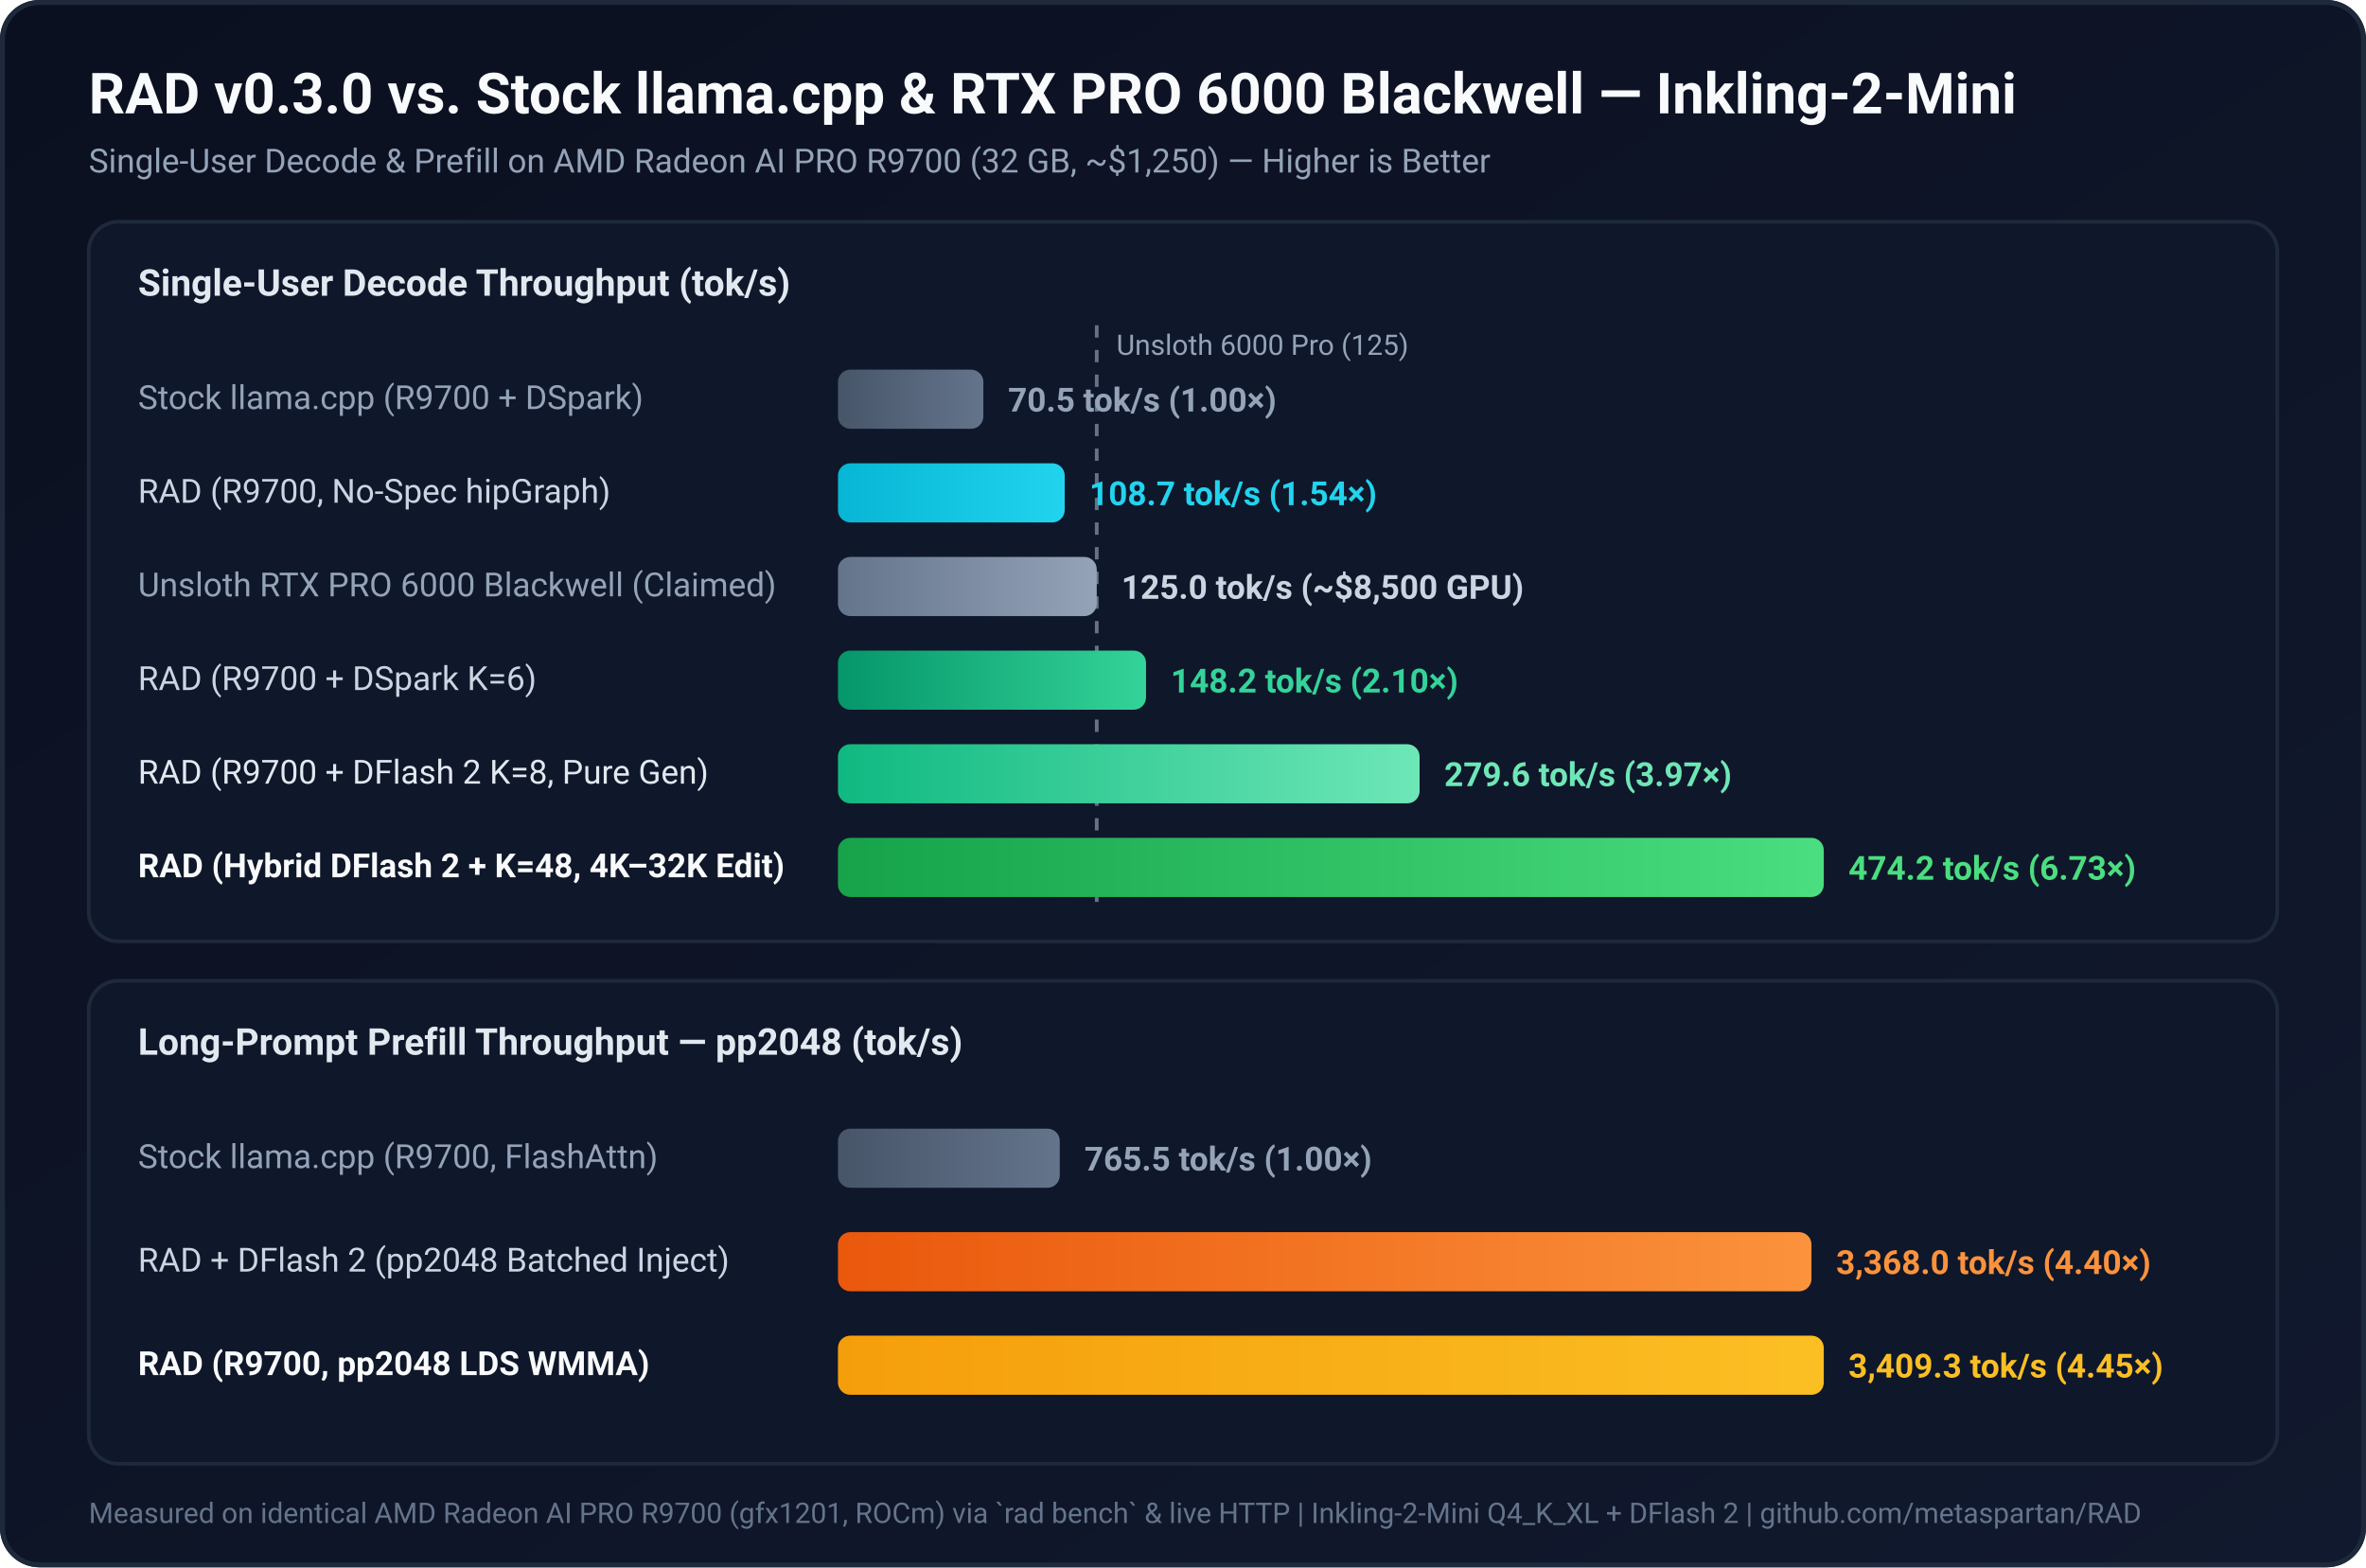
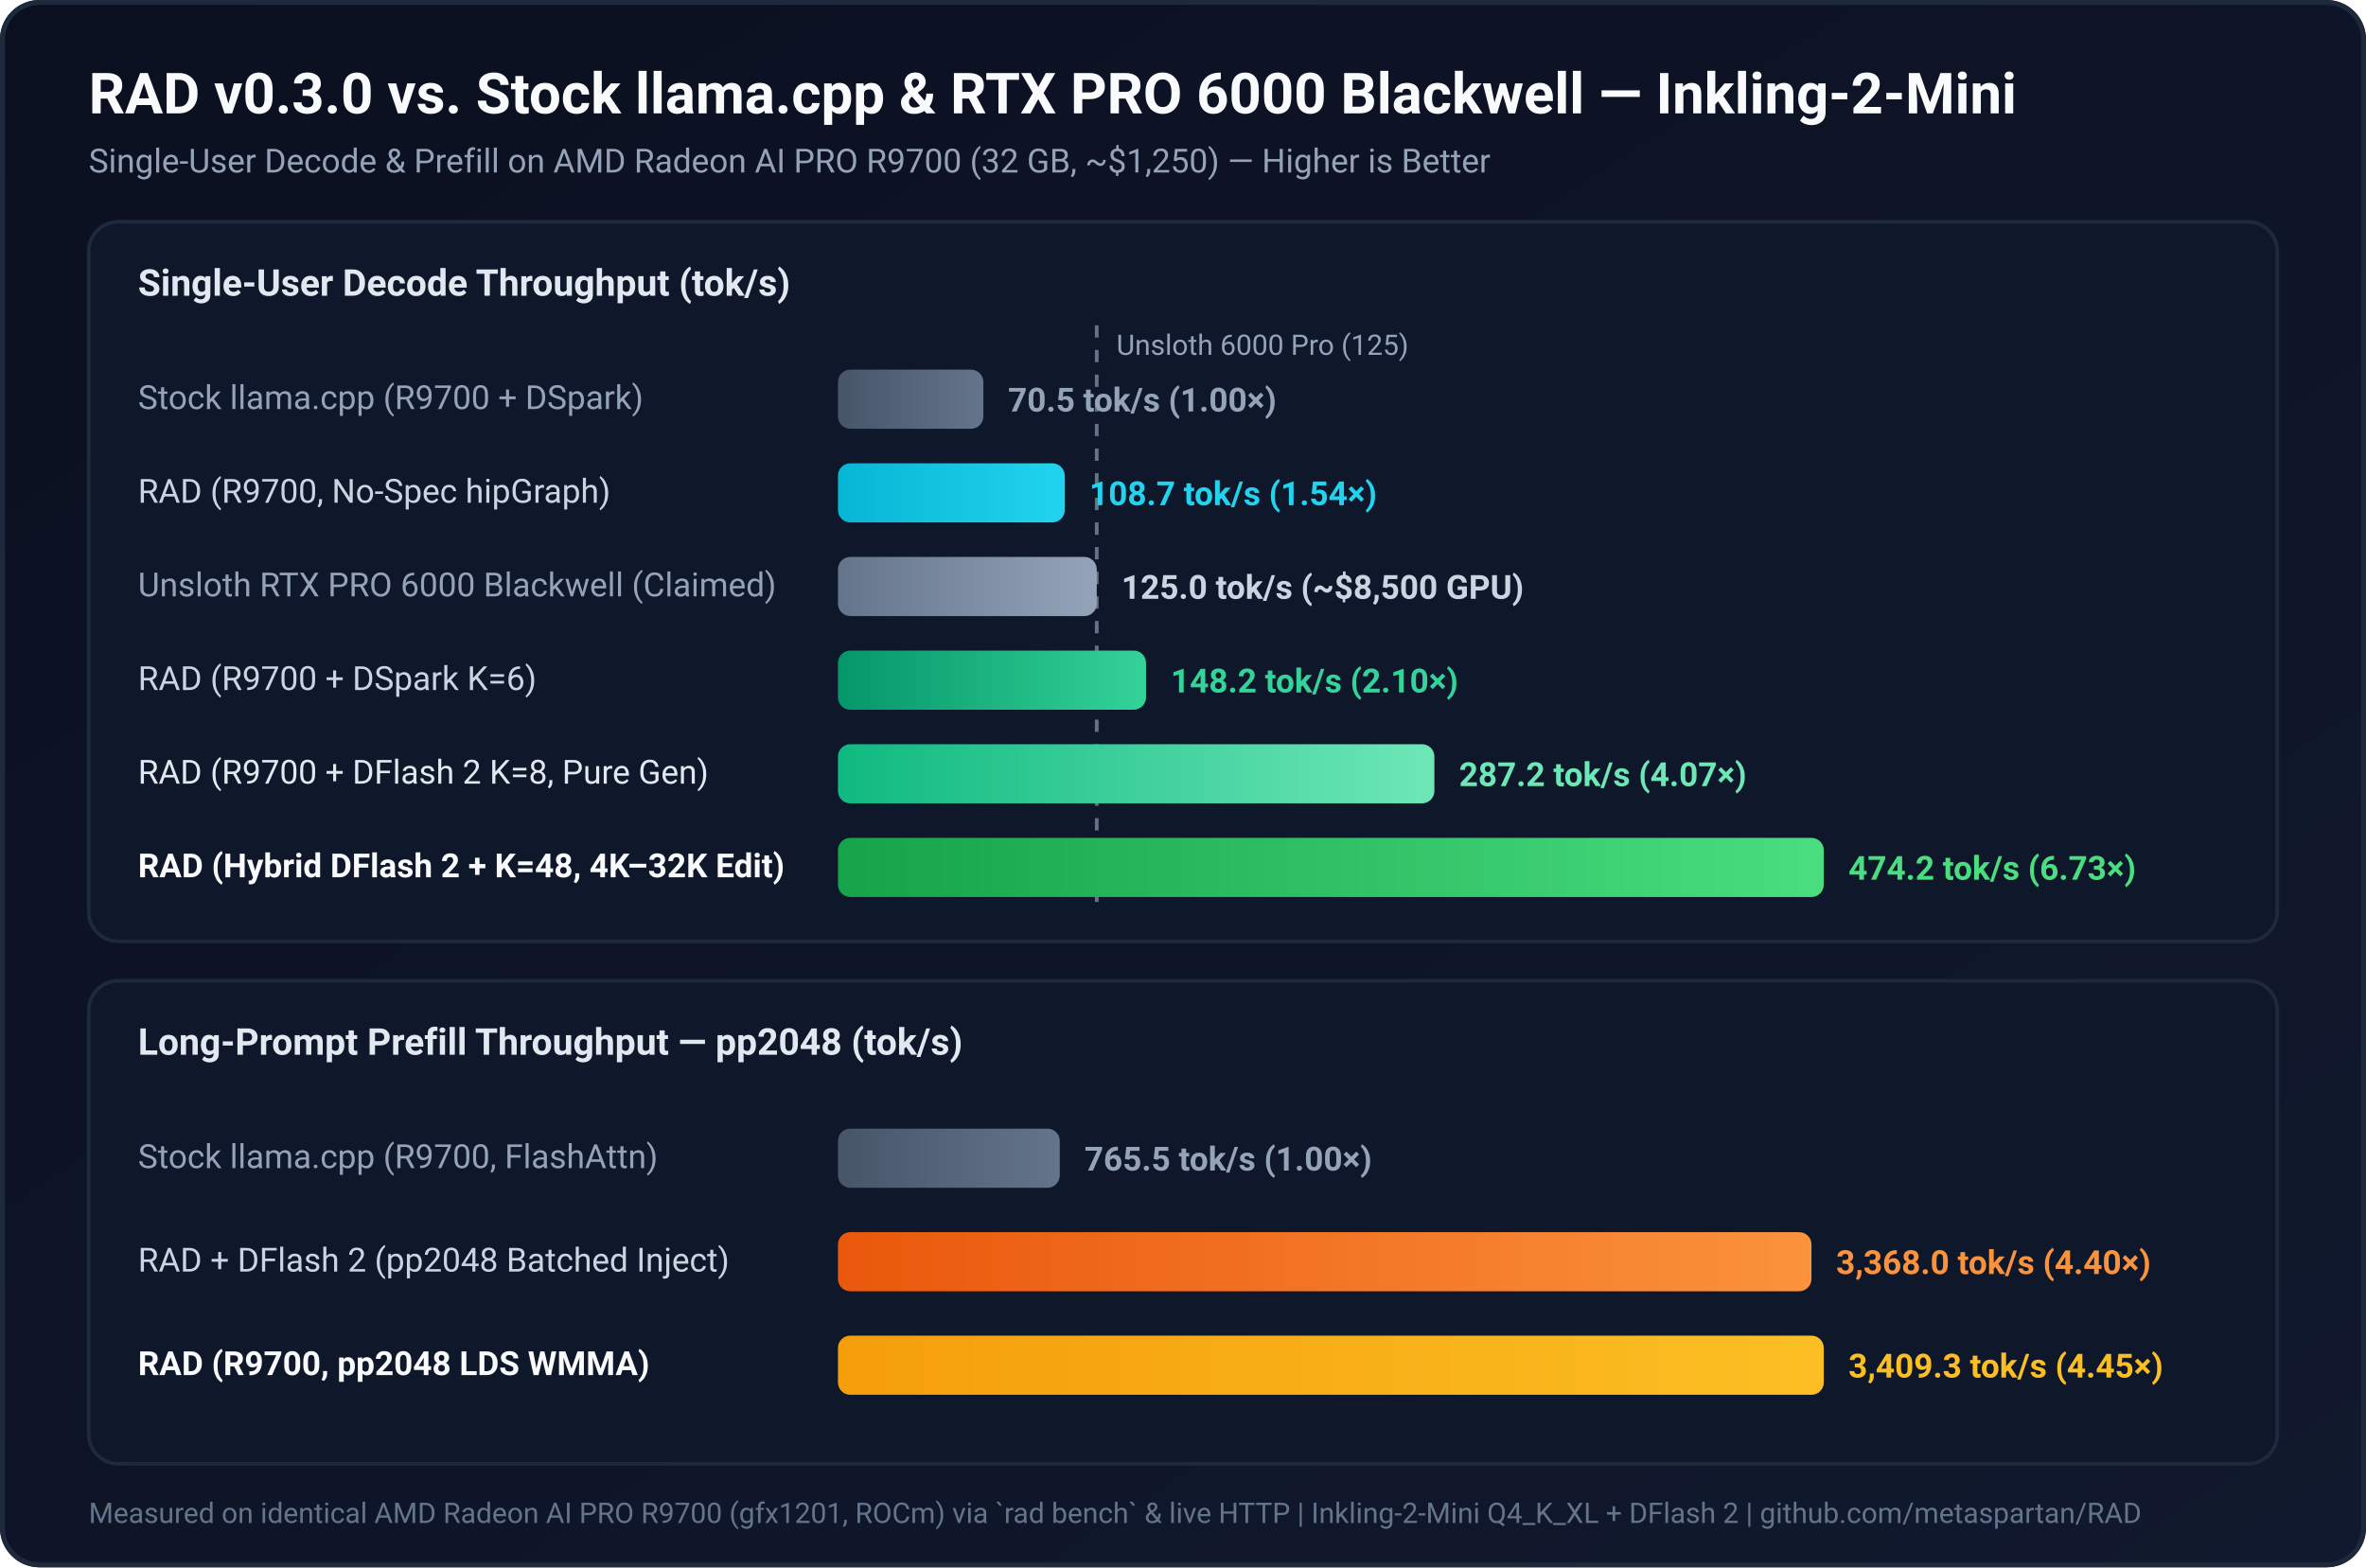
<svg xmlns="http://www.w3.org/2000/svg" viewBox="0 0 960 636" width="960" height="636">
  <defs>
    <linearGradient id="bg" x1="0" y1="0" x2="1" y2="1">
      <stop offset="0%" stop-color="#0b1020" />
      <stop offset="100%" stop-color="#11192e" />
    </linearGradient>
    <linearGradient id="emeraldGrad" x1="0" y1="0" x2="1" y2="0">
      <stop offset="0%" stop-color="#059669" />
      <stop offset="100%" stop-color="#34d399" />
    </linearGradient>
    <linearGradient id="greenGrad" x1="0" y1="0" x2="1" y2="0">
      <stop offset="0%" stop-color="#10b981" />
      <stop offset="100%" stop-color="#6ee7b7" />
    </linearGradient>
    <linearGradient id="limeGrad" x1="0" y1="0" x2="1" y2="0">
      <stop offset="0%" stop-color="#16a34a" />
      <stop offset="100%" stop-color="#4ade80" />
    </linearGradient>
    <linearGradient id="cyanGrad" x1="0" y1="0" x2="1" y2="0">
      <stop offset="0%" stop-color="#06b6d4" />
      <stop offset="100%" stop-color="#22d3ee" />
    </linearGradient>
    <linearGradient id="amberGrad" x1="0" y1="0" x2="1" y2="0">
      <stop offset="0%" stop-color="#f59e0b" />
      <stop offset="100%" stop-color="#fbbf24" />
    </linearGradient>
    <linearGradient id="orangeGrad" x1="0" y1="0" x2="1" y2="0">
      <stop offset="0%" stop-color="#ea580c" />
      <stop offset="100%" stop-color="#fb923c" />
    </linearGradient>
    <linearGradient id="slateGrad" x1="0" y1="0" x2="1" y2="0">
      <stop offset="0%" stop-color="#475569" />
      <stop offset="100%" stop-color="#64748b" />
    </linearGradient>
    <linearGradient id="mutedGrad" x1="0" y1="0" x2="1" y2="0">
      <stop offset="0%" stop-color="#64748b" />
      <stop offset="100%" stop-color="#94a3b8" />
    </linearGradient>
  </defs>
  <rect width="960" height="636" rx="16" fill="url(#bg)" />
  <rect x="1" y="1" width="958" height="634" rx="15" fill="none" stroke="#1e293b" stroke-width="2" />
  <text x="36" y="46" font-family="system-ui, -apple-system, Segoe UI, Roboto, sans-serif" font-size="23" font-weight="700" fill="#f8fafc">RAD v0.3.0 vs. Stock llama.cpp &amp; RTX PRO 6000 Blackwell — Inkling-2-Mini</text>
  <text x="36" y="70" font-family="system-ui, -apple-system, Segoe UI, Roboto, sans-serif" font-size="13.5" fill="#94a3b8">Single-User Decode &amp; Prefill on AMD Radeon AI PRO R9700 (32 GB, ~$1,250) — Higher is Better</text>
  <rect x="36" y="90" width="888" height="292" rx="12" fill="#0f172a" stroke="#1e293b" stroke-width="1.5" />
  <text x="56" y="120" font-family="system-ui, -apple-system, Segoe UI, Roboto, sans-serif" font-size="15" font-weight="700" fill="#e2e8f0">Single-User Decode Throughput (tok/s)</text>
  <line x1="445" y1="132" x2="445" y2="366" stroke="#94a3b8" stroke-width="1.5" stroke-dasharray="5,5" opacity="0.65" />
  <text x="453" y="144" font-family="system-ui, -apple-system, Segoe UI, Roboto, sans-serif" font-size="11.5" fill="#94a3b8">Unsloth 6000 Pro (125)</text>
  <text x="56" y="166" font-family="system-ui, -apple-system, Segoe UI, Roboto, sans-serif" font-size="13.5" fill="#94a3b8">Stock llama.cpp (R9700 + DSpark)</text>
  <rect x="340" y="150" width="59" height="24" rx="5" fill="url(#slateGrad)" />
  <text x="409" y="167" font-family="system-ui, -apple-system, Segoe UI, Roboto, sans-serif" font-size="13.5" font-weight="700" fill="#94a3b8">70.5 tok/s (1.00×)</text>
  <text x="56" y="204" font-family="system-ui, -apple-system, Segoe UI, Roboto, sans-serif" font-size="13.5" fill="#cbd5e1">RAD (R9700, No-Spec hipGraph)</text>
  <rect x="340" y="188" width="92" height="24" rx="5" fill="url(#cyanGrad)" />
  <text x="442" y="205" font-family="system-ui, -apple-system, Segoe UI, Roboto, sans-serif" font-size="13.5" font-weight="700" fill="#22d3ee">108.7 tok/s (1.54×)</text>
  <text x="56" y="242" font-family="system-ui, -apple-system, Segoe UI, Roboto, sans-serif" font-size="13.5" fill="#94a3b8">Unsloth RTX PRO 6000 Blackwell (Claimed)</text>
  <rect x="340" y="226" width="105" height="24" rx="5" fill="url(#mutedGrad)" />
  <text x="455" y="243" font-family="system-ui, -apple-system, Segoe UI, Roboto, sans-serif" font-size="13.5" font-weight="700" fill="#cbd5e1">125.0 tok/s (~$8,500 GPU)</text>
  <text x="56" y="280" font-family="system-ui, -apple-system, Segoe UI, Roboto, sans-serif" font-size="13.5" fill="#cbd5e1">RAD (R9700 + DSpark K=6)</text>
  <rect x="340" y="264" width="125" height="24" rx="5" fill="url(#emeraldGrad)" />
  <text x="475" y="281" font-family="system-ui, -apple-system, Segoe UI, Roboto, sans-serif" font-size="13.5" font-weight="700" fill="#34d399">148.2 tok/s (2.10×)</text>
  <text x="56" y="318" font-family="system-ui, -apple-system, Segoe UI, Roboto, sans-serif" font-size="13.5" fill="#e2e8f0">RAD (R9700 + DFlash 2 K=8, Pure Gen)</text>
-   <rect x="340" y="302" width="236" height="24" rx="5" fill="url(#greenGrad)" />
-   <text x="586" y="319" font-family="system-ui, -apple-system, Segoe UI, Roboto, sans-serif" font-size="13.5" font-weight="700" fill="#6ee7b7">279.6 tok/s (3.97×)</text>
+   <rect x="340" y="302" width="242" height="24" rx="5" fill="url(#greenGrad)" />
+   <text x="592" y="319" font-family="system-ui, -apple-system, Segoe UI, Roboto, sans-serif" font-size="13.5" font-weight="700" fill="#6ee7b7">287.2 tok/s (4.07×)</text>
  <text x="56" y="356" font-family="system-ui, -apple-system, Segoe UI, Roboto, sans-serif" font-size="13.5" font-weight="700" fill="#f8fafc">RAD (Hybrid DFlash 2 + K=48, 4K–32K Edit)</text>
  <rect x="340" y="340" width="400" height="24" rx="5" fill="url(#limeGrad)" />
  <text x="750" y="357" font-family="system-ui, -apple-system, Segoe UI, Roboto, sans-serif" font-size="13.5" font-weight="700" fill="#4ade80">474.2 tok/s (6.73×)</text>
  <rect x="36" y="398" width="888" height="196" rx="12" fill="#0f172a" stroke="#1e293b" stroke-width="1.5" />
  <text x="56" y="428" font-family="system-ui, -apple-system, Segoe UI, Roboto, sans-serif" font-size="15" font-weight="700" fill="#e2e8f0">Long-Prompt Prefill Throughput — pp2048 (tok/s)</text>
  <text x="56" y="474" font-family="system-ui, -apple-system, Segoe UI, Roboto, sans-serif" font-size="13.5" fill="#94a3b8">Stock llama.cpp (R9700, FlashAttn)</text>
  <rect x="340" y="458" width="90" height="24" rx="5" fill="url(#slateGrad)" />
  <text x="440" y="475" font-family="system-ui, -apple-system, Segoe UI, Roboto, sans-serif" font-size="13.5" font-weight="700" fill="#94a3b8">765.5 tok/s (1.00×)</text>
  <text x="56" y="516" font-family="system-ui, -apple-system, Segoe UI, Roboto, sans-serif" font-size="13.5" fill="#cbd5e1">RAD + DFlash 2 (pp2048 Batched Inject)</text>
  <rect x="340" y="500" width="395" height="24" rx="5" fill="url(#orangeGrad)" />
  <text x="745" y="517" font-family="system-ui, -apple-system, Segoe UI, Roboto, sans-serif" font-size="13.5" font-weight="700" fill="#fb923c">3,368.0 tok/s (4.40×)</text>
  <text x="56" y="558" font-family="system-ui, -apple-system, Segoe UI, Roboto, sans-serif" font-size="13.5" font-weight="700" fill="#f8fafc">RAD (R9700, pp2048 LDS WMMA)</text>
  <rect x="340" y="542" width="400" height="24" rx="5" fill="url(#amberGrad)" />
  <text x="750" y="559" font-family="system-ui, -apple-system, Segoe UI, Roboto, sans-serif" font-size="13.5" font-weight="700" fill="#fbbf24">3,409.3 tok/s (4.45×)</text>
  <text x="36" y="618" font-family="system-ui, -apple-system, Segoe UI, Roboto, sans-serif" font-size="11.5" fill="#64748b">Measured on identical AMD Radeon AI PRO R9700 (gfx1201, ROCm) via `rad bench` &amp; live HTTP | Inkling-2-Mini Q4_K_XL + DFlash 2 | github.com/metaspartan/RAD</text>
</svg>
